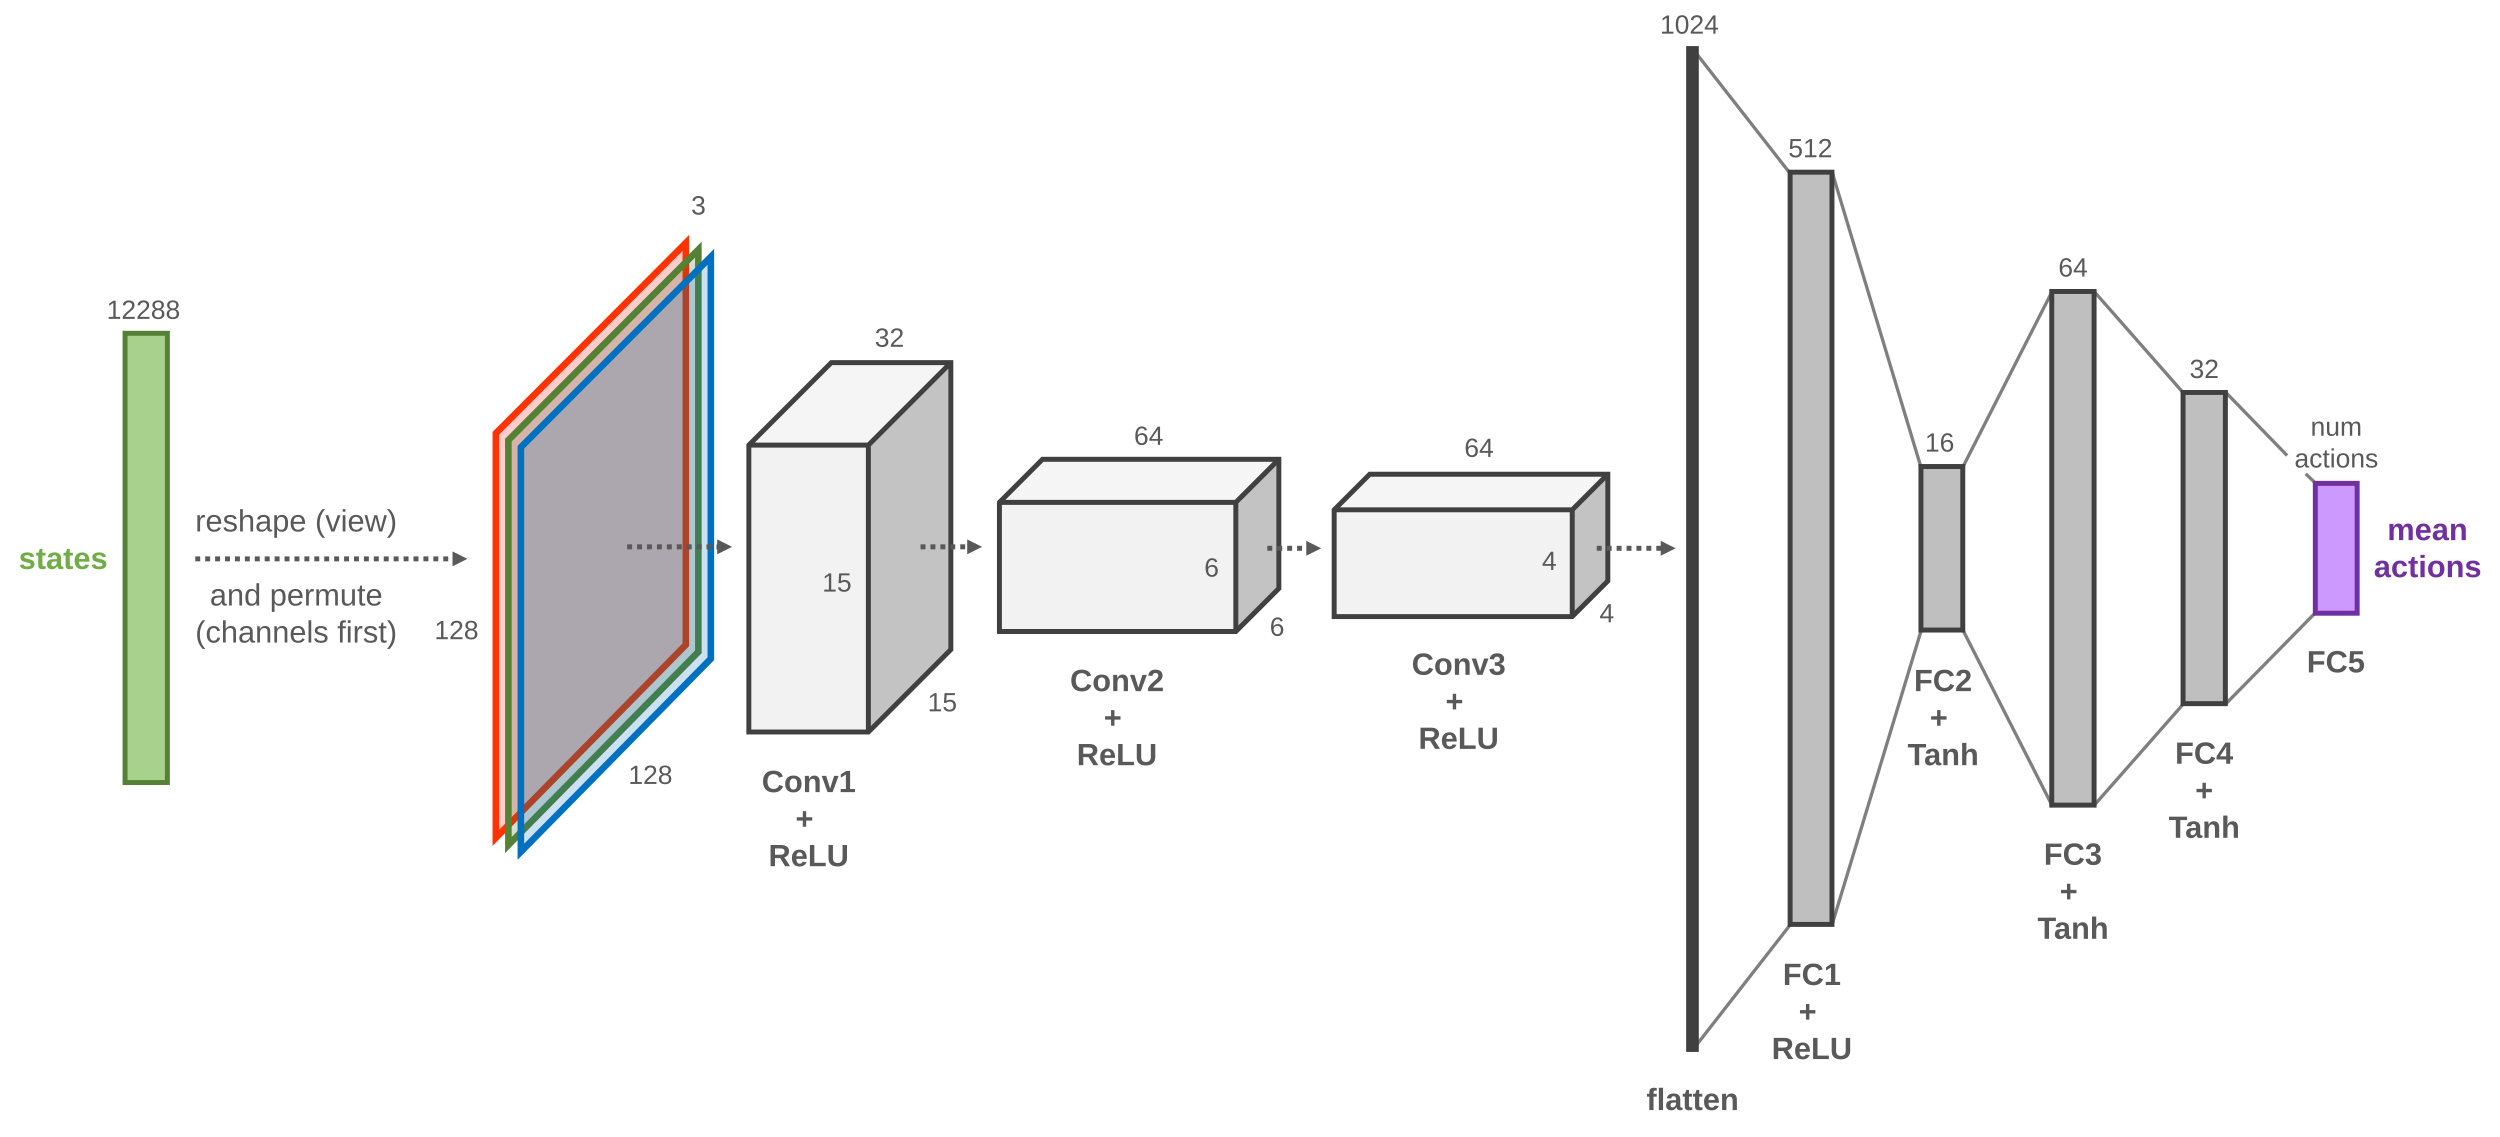
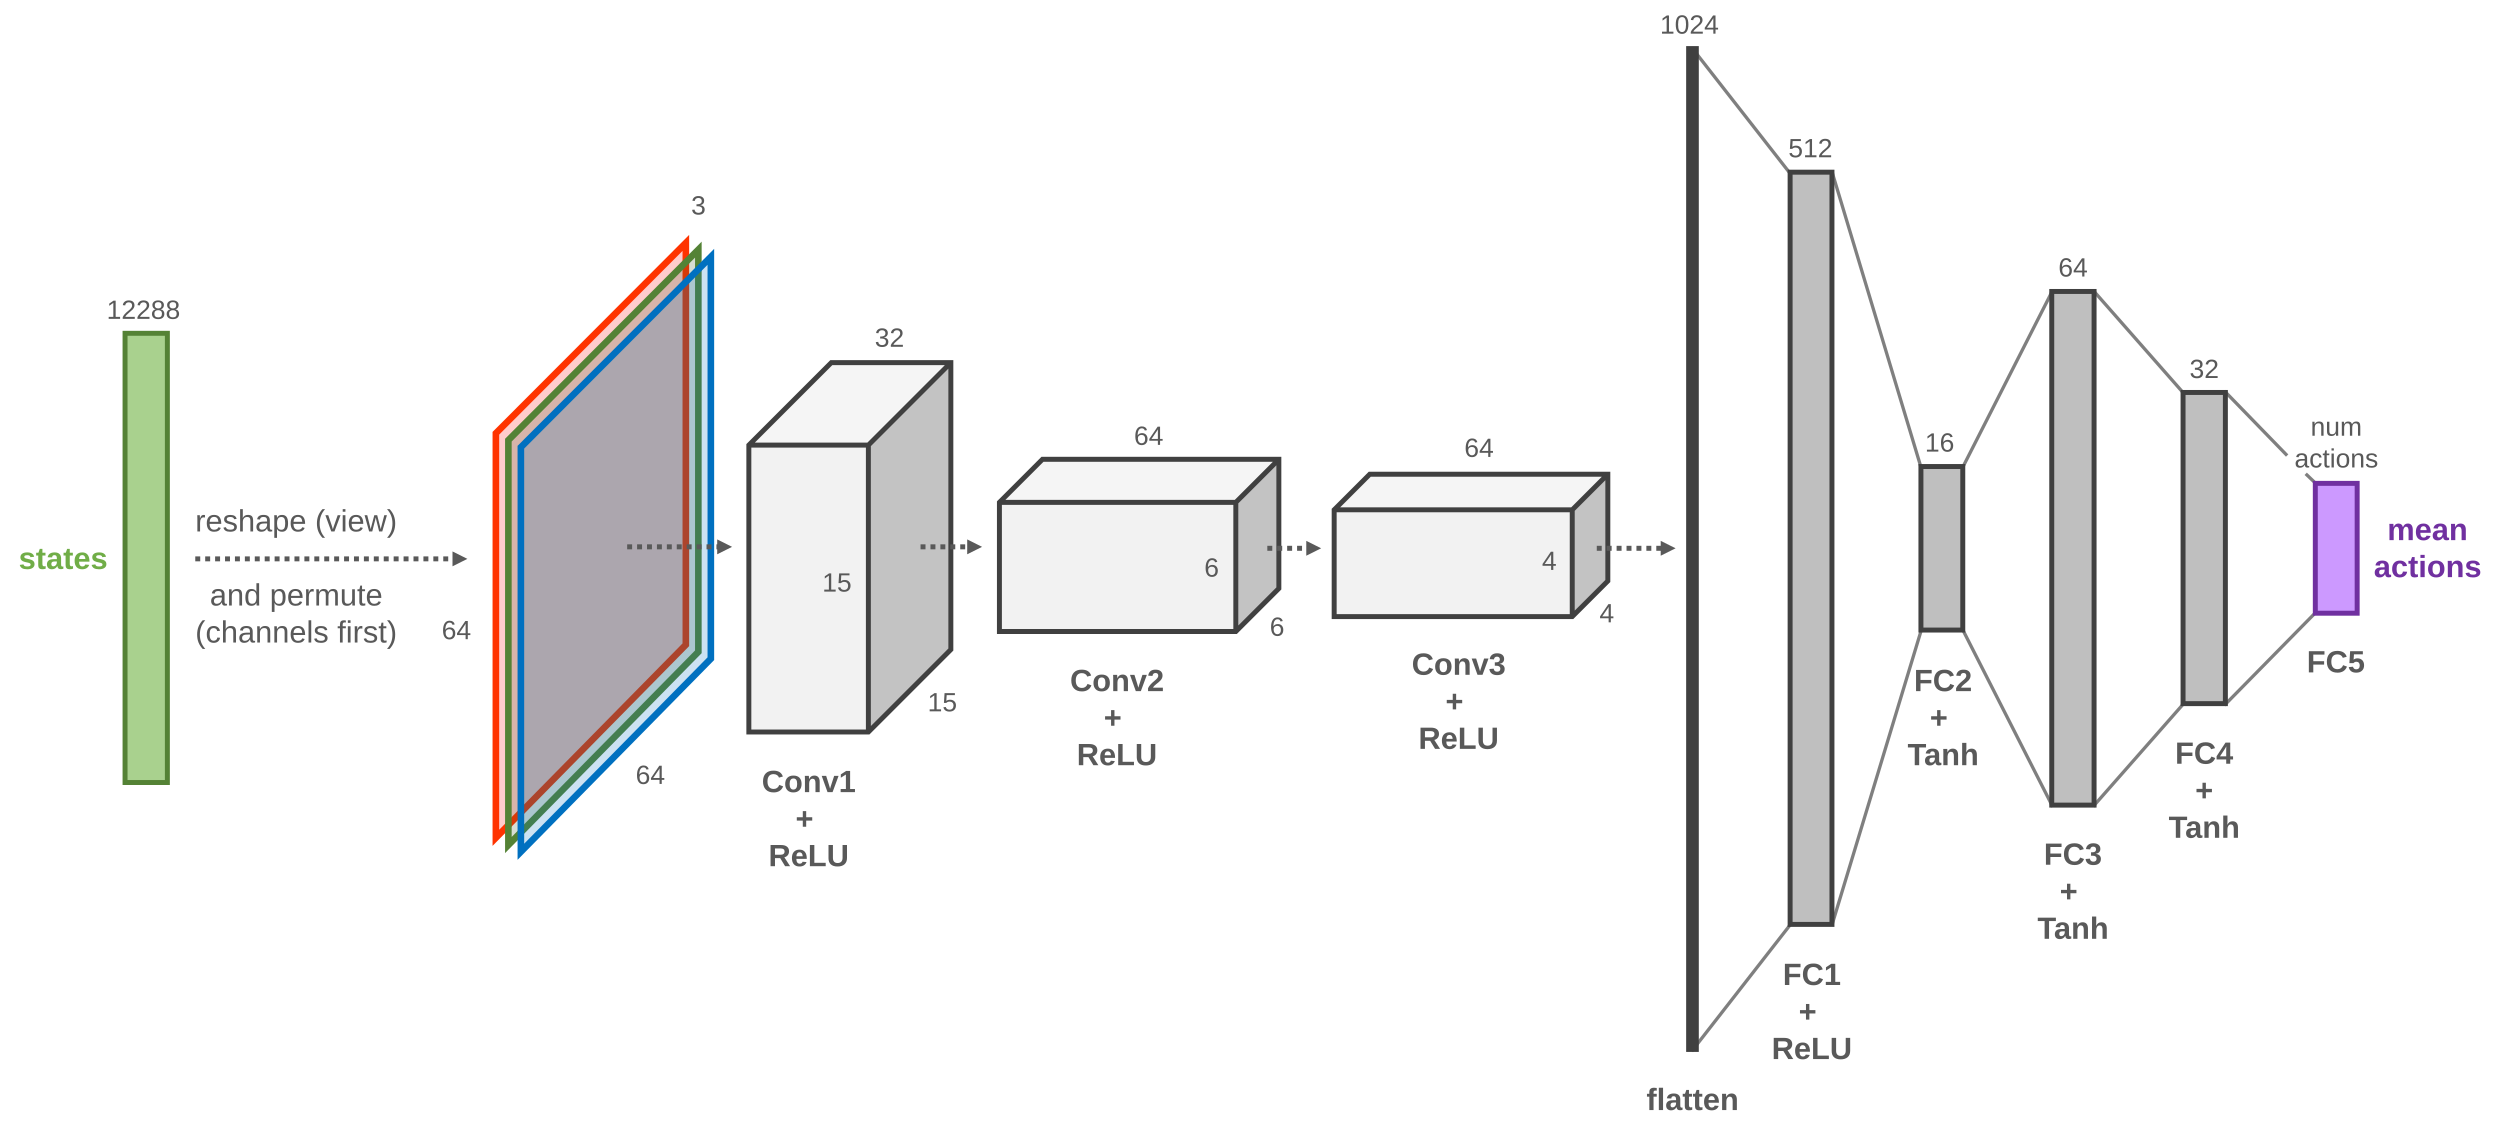
<svg xmlns="http://www.w3.org/2000/svg" width="5198" height="2362" xml:space="preserve" overflow="hidden">
-   <defs>
-     <clipPath id="clip0">
-       <rect x="677" y="476" width="5198" height="2362" />
-     </clipPath>
-   </defs>
-   <g clip-path="url(#clip0)" transform="translate(-677 -476)">
+   <g transform="translate(-677 -476)">
    <path d="M5304.5 1291.5 5430.05 1420.71" stroke="#7F7F7F" stroke-width="6.875" stroke-linecap="square" stroke-miterlimit="8" stroke-dasharray="20.625 6.875" fill="none" fill-rule="evenodd" />
    <path d="M0 0 185.262 188.329" stroke="#7F7F7F" stroke-width="6.875" stroke-linecap="square" stroke-miterlimit="8" stroke-dasharray="20.625 6.875" fill="none" fill-rule="evenodd" transform="matrix(-1 0 0 1 5489.76 1751.5)" />
    <path d="M0 0 185.263 210.592" stroke="#7F7F7F" stroke-width="6.875" stroke-linecap="square" stroke-miterlimit="8" stroke-dasharray="20.625 6.875" fill="none" fill-rule="evenodd" transform="matrix(-1 0 0 1 5216.76 1939.5)" />
    <path d="M5031.5 1082.5 5216.76 1293.09" stroke="#7F7F7F" stroke-width="6.875" stroke-linecap="square" stroke-miterlimit="8" stroke-dasharray="20.625 6.875" fill="none" fill-rule="evenodd" />
    <text fill="#595959" font-family="Arial,Arial_MSFontService,sans-serif" font-weight="700" font-size="64" transform="matrix(1 0 0 1 4926.61 2274)">FC3</text>
    <text fill="#595959" font-family="Arial,Arial_MSFontService,sans-serif" font-weight="700" font-size="64" transform="matrix(1 0 0 1 4959.54 2351)">+ </text>
    <text fill="#595959" font-family="Arial,Arial_MSFontService,sans-serif" font-weight="700" font-size="64" transform="matrix(1 0 0 1 4913.22 2428)">Tanh</text>
    <text fill="#595959" font-family="Arial,Arial_MSFontService,sans-serif" font-weight="700" font-size="64" transform="matrix(1 0 0 1 5199.42 2064)">FC4</text>
    <text fill="#595959" font-family="Arial,Arial_MSFontService,sans-serif" font-weight="700" font-size="64" transform="matrix(1 0 0 1 5241.25 2141)">+</text>
    <text fill="#595959" font-family="Arial,Arial_MSFontService,sans-serif" font-weight="700" font-size="64" transform="matrix(1 0 0 1 5186.04 2218)">Tanh</text>
    <text fill="#595959" font-family="Arial,Arial_MSFontService,sans-serif" font-weight="400" font-size="55" transform="matrix(1 0 0 1 4956.67 1051)">64</text>
    <text fill="#595959" font-family="Arial,Arial_MSFontService,sans-serif" font-weight="400" font-size="55" transform="matrix(1 0 0 1 5229.49 1262)">32</text>
    <rect x="3451" y="1536" width="495" height="222" fill="#F2F2F2" />
    <path d="M3946 1536 4020 1462 4020 1684 3946 1758Z" fill="#C3C3C3" fill-rule="evenodd" />
    <path d="M3451 1536 3525 1462 4020 1462 3946 1536Z" fill="#F5F5F5" fill-rule="evenodd" />
    <path d="M3451 1536 3525 1462 4020 1462 4020 1684 3946 1758 3451 1758ZM3451 1536 3946 1536 4020 1462M3946 1536 3946 1758" stroke="#404040" stroke-width="10.312" stroke-miterlimit="8" fill="none" fill-rule="evenodd" />
    <text fill="#595959" font-family="Arial,Arial_MSFontService,sans-serif" font-weight="400" font-size="55" transform="matrix(1 0 0 1 4679.29 1415)">16</text>
    <text fill="#595959" font-family="Arial,Arial_MSFontService,sans-serif" font-weight="400" font-size="55" transform="matrix(1 0 0 1 4395.29 803)">512</text>
    <text fill="#595959" font-family="Arial,Arial_MSFontService,sans-serif" font-weight="400" font-size="55" transform="matrix(1 0 0 1 4128.47 546)">1024</text>
    <rect x="2755" y="1520.5" width="491.5" height="268.5" fill="#F2F2F2" />
    <path d="M3246.5 1520.5 3336 1431 3336 1699.5 3246.5 1789Z" fill="#C3C3C3" fill-rule="evenodd" />
    <path d="M2755 1520.5 2844.5 1431 3336 1431 3246.5 1520.5Z" fill="#F5F5F5" fill-rule="evenodd" />
    <path d="M2755 1520.5 2844.5 1431 3336 1431 3336 1699.5 3246.5 1789 2755 1789ZM2755 1520.5 3246.5 1520.5 3336 1431M3246.5 1520.5 3246.5 1789" stroke="#404040" stroke-width="10.312" stroke-miterlimit="8" fill="none" fill-rule="evenodd" />
    <rect x="2234" y="1401.47" width="248.531" height="596.531" fill="#F2F2F2" />
    <path d="M2482.53 1401.47 2654 1230 2654 1826.53 2482.53 1998Z" fill="#C3C3C3" fill-rule="evenodd" />
    <path d="M2234 1401.47 2405.47 1230 2654 1230 2482.53 1401.47Z" fill="#F5F5F5" fill-rule="evenodd" />
    <path d="M2234 1401.47 2405.47 1230 2654 1230 2654 1826.53 2482.53 1998 2234 1998ZM2234 1401.47 2482.53 1401.47 2654 1230M2482.53 1401.47 2482.53 1998" stroke="#404040" stroke-width="10.312" stroke-miterlimit="8" fill="none" fill-rule="evenodd" />
    <path d="M0 395 395.84 0 1237 0 835.593 395 0 395Z" stroke="#FF3300" stroke-width="13.75" stroke-miterlimit="8" fill="#FF0000" fill-rule="evenodd" fill-opacity="0.2" transform="matrix(6.12323e-17 1 1 -6.12323e-17 1708 981)" />
    <path d="M0 395 396.16 0 1238 0 836.269 395 0 395Z" stroke="#548235" stroke-width="13.75" stroke-miterlimit="8" fill="#385723" fill-rule="evenodd" fill-opacity="0.2" transform="matrix(6.12323e-17 1 1 -6.12323e-17 1734 995)" />
    <path d="M0 395 395.84 0 1237 0 835.594 395 0 395Z" stroke="#0070C0" stroke-width="13.75" stroke-miterlimit="8" fill="#0070C0" fill-rule="evenodd" fill-opacity="0.2" transform="matrix(6.12323e-17 1 1 -6.12323e-17 1760 1010)" />
    <path d="M0 0 185.001 363.904" stroke="#7F7F7F" stroke-width="6.875" stroke-linecap="square" stroke-miterlimit="8" stroke-dasharray="20.625 6.875" fill="none" fill-rule="evenodd" transform="matrix(-1 0 0 1 4943.5 1082.5)" />
    <path d="M4670.7 1446.27 4486.5 834.5" stroke="#7F7F7F" stroke-width="6.875" stroke-linecap="square" stroke-miterlimit="8" stroke-dasharray="20.625 6.875" fill="none" fill-rule="evenodd" />
    <path d="M4943.5 2150.41 4758.5 1786.5" stroke="#7F7F7F" stroke-width="6.875" stroke-linecap="square" stroke-miterlimit="8" stroke-dasharray="20.625 6.875" fill="none" fill-rule="evenodd" />
    <path d="M0 0 184.202 608.225" stroke="#7F7F7F" stroke-width="6.875" stroke-linecap="square" stroke-miterlimit="8" stroke-dasharray="20.625 6.875" fill="none" fill-rule="evenodd" transform="matrix(1 0 0 -1 4486.5 2397.73)" />
    <path d="M0 0 203.001 260.413" stroke="#7F7F7F" stroke-width="6.875" stroke-linecap="square" stroke-miterlimit="8" stroke-dasharray="20.625 6.875" fill="none" fill-rule="evenodd" transform="matrix(1 0 0 -1 4196.5 2658.91)" />
    <path d="M4196.5 577.5 4399.5 837.221" stroke="#7F7F7F" stroke-width="6.875" stroke-linecap="square" stroke-miterlimit="8" stroke-dasharray="20.625 6.875" fill="none" fill-rule="evenodd" />
    <path d="M3997 1610.84 4007.31 1610.84 4007.31 1621.16 3997 1621.16ZM4017.63 1610.84 4027.94 1610.84 4027.94 1621.16 4017.63 1621.16ZM4038.25 1610.84 4048.56 1610.84 4048.56 1621.16 4038.25 1621.16ZM4058.88 1610.84 4069.19 1610.84 4069.19 1621.16 4058.88 1621.16ZM4079.5 1610.84 4089.81 1610.84 4089.81 1621.16 4079.5 1621.16ZM4100.13 1610.84 4110.44 1610.84 4110.44 1621.16 4100.12 1621.16ZM4120.75 1610.84 4131.06 1610.84 4131.06 1621.16 4120.75 1621.16ZM4129.95 1600.53 4160.89 1616 4129.95 1631.47Z" fill="#595959" />
    <path d="M3312 1610.84 3322.31 1610.84 3322.31 1621.16 3312 1621.16ZM3332.62 1610.84 3342.94 1610.84 3342.94 1621.16 3332.62 1621.16ZM3353.25 1610.84 3363.56 1610.84 3363.56 1621.16 3353.25 1621.16ZM3373.88 1610.84 3384.19 1610.84 3384.19 1621.16 3373.88 1621.16ZM3394.5 1610.84 3398.16 1610.84 3398.16 1621.16 3394.5 1621.16ZM3393 1600.53 3423.94 1616 3393 1631.47Z" fill="#595959" />
    <path d="M2591 1607.84 2601.31 1607.84 2601.31 1618.16 2591 1618.16ZM2611.62 1607.84 2621.94 1607.84 2621.94 1618.16 2611.62 1618.16ZM2632.25 1607.84 2642.56 1607.84 2642.56 1618.16 2632.25 1618.16ZM2652.87 1607.84 2663.19 1607.84 2663.19 1618.16 2652.87 1618.16ZM2673.5 1607.84 2683.81 1607.84 2683.81 1618.16 2673.5 1618.16ZM2688 1597.53 2718.93 1613 2688 1628.47Z" fill="#595959" />
    <path d="M1981 1607.84 1991.31 1607.84 1991.31 1618.16 1981 1618.16ZM2001.62 1607.84 2011.94 1607.84 2011.94 1618.16 2001.62 1618.16ZM2022.25 1607.84 2032.56 1607.84 2032.56 1618.16 2022.25 1618.16ZM2042.88 1607.84 2053.19 1607.84 2053.19 1618.16 2042.88 1618.16ZM2063.5 1607.84 2073.81 1607.84 2073.81 1618.16 2063.5 1618.16ZM2084.12 1607.84 2094.44 1607.84 2094.44 1618.16 2084.12 1618.16ZM2104.75 1607.84 2115.06 1607.84 2115.06 1618.16 2104.75 1618.16ZM2125.38 1607.84 2135.69 1607.84 2135.69 1618.16 2125.38 1618.16ZM2146 1607.84 2156.31 1607.84 2156.31 1618.16 2146 1618.16ZM2166.62 1607.84 2173.35 1607.84 2173.35 1618.16 2166.62 1618.16ZM2168.19 1597.53 2199.13 1613 2168.19 1628.47Z" fill="#595959" />
    <text fill="#595959" font-family="Arial,Arial_MSFontService,sans-serif" font-weight="700" font-size="64" transform="matrix(1 0 0 1 4656.57 1913)">FC2</text>
    <text fill="#595959" font-family="Arial,Arial_MSFontService,sans-serif" font-weight="700" font-size="64" transform="matrix(1 0 0 1 4689.5 1990)">+ </text>
    <text fill="#595959" font-family="Arial,Arial_MSFontService,sans-serif" font-weight="700" font-size="64" transform="matrix(1 0 0 1 4643.19 2067)">Tanh</text>
    <text fill="#595959" font-family="Arial,Arial_MSFontService,sans-serif" font-weight="700" font-size="64" transform="matrix(1 0 0 1 4383.88 2524)">FC1</text>
    <text fill="#595959" font-family="Arial,Arial_MSFontService,sans-serif" font-weight="700" font-size="64" transform="matrix(1 0 0 1 4416.81 2601)">+ </text>
    <text fill="#595959" font-family="Arial,Arial_MSFontService,sans-serif" font-weight="700" font-size="64" transform="matrix(1 0 0 1 4360.66 2678)">ReLU</text>
    <text fill="#595959" font-family="Arial,Arial_MSFontService,sans-serif" font-weight="700" font-size="64" transform="matrix(1 0 0 1 4100.26 2784)">flatten</text>
    <text fill="#595959" font-family="Arial,Arial_MSFontService,sans-serif" font-weight="400" font-size="55" transform="matrix(1 0 0 1 3721.62 1426)">64</text>
    <text fill="#595959" font-family="Arial,Arial_MSFontService,sans-serif" font-weight="400" font-size="55" transform="matrix(1 0 0 1 3034.76 1401)">64</text>
    <text fill="#595959" font-family="Arial,Arial_MSFontService,sans-serif" font-weight="400" font-size="55" transform="matrix(1 0 0 1 2495.85 1197)">32</text>
    <text fill="#595959" font-family="Arial,Arial_MSFontService,sans-serif" font-weight="400" font-size="55" transform="matrix(1 0 0 1 2113.97 922)">3</text>
    <text fill="#595959" font-family="Arial,Arial_MSFontService,sans-serif" font-weight="400" font-size="55" transform="matrix(1 0 0 1 4002.58 1770)">4</text>
-     <text fill="#595959" font-family="Arial,Arial_MSFontService,sans-serif" font-weight="400" font-size="55" transform="matrix(1 0 0 1 1983.47 2106)">128</text>
+     <text fill="#595959" font-family="Arial,Arial_MSFontService,sans-serif" font-weight="400" font-size="55" transform="matrix(1 0 0 1 1998.65 2106)">64</text>
    <text fill="#595959" font-family="Arial,Arial_MSFontService,sans-serif" font-weight="400" font-size="55" transform="matrix(1 0 0 1 3317.02 1798)">6</text>
    <text fill="#595959" font-family="Arial,Arial_MSFontService,sans-serif" font-weight="400" font-size="55" transform="matrix(1 0 0 1 2605.75 1955)">15</text>
    <text fill="#595959" font-family="Arial,Arial_MSFontService,sans-serif" font-weight="400" font-size="55" transform="matrix(1 0 0 1 3180.9 1675)">6</text>
    <text fill="#595959" font-family="Arial,Arial_MSFontService,sans-serif" font-weight="400" font-size="55" transform="matrix(1 0 0 1 3882.97 1661)">4</text>
    <text fill="#595959" font-family="Arial,Arial_MSFontService,sans-serif" font-weight="400" font-size="55" transform="matrix(1 0 0 1 2386.59 1706)">15</text>
-     <text fill="#595959" font-family="Arial,Arial_MSFontService,sans-serif" font-weight="400" font-size="55" transform="matrix(1 0 0 1 1580.22 1805)">128</text>
+     <text fill="#595959" font-family="Arial,Arial_MSFontService,sans-serif" font-weight="400" font-size="55" transform="matrix(1 0 0 1 1595.4 1805)">64</text>
    <text fill="#595959" font-family="Arial,Arial_MSFontService,sans-serif" font-weight="700" font-size="64" transform="matrix(1 0 0 1 3612.23 1879)">Conv3</text>
    <text fill="#595959" font-family="Arial,Arial_MSFontService,sans-serif" font-weight="700" font-size="64" transform="matrix(1 0 0 1 3682.4 1956)">+ </text>
    <text fill="#595959" font-family="Arial,Arial_MSFontService,sans-serif" font-weight="700" font-size="64" transform="matrix(1 0 0 1 3626.25 2033)">ReLU</text>
    <text fill="#595959" font-family="Arial,Arial_MSFontService,sans-serif" font-weight="700" font-size="64" transform="matrix(1 0 0 1 2901.81 1913)">Conv2</text>
    <text fill="#595959" font-family="Arial,Arial_MSFontService,sans-serif" font-weight="700" font-size="64" transform="matrix(1 0 0 1 2971.98 1990)">+ </text>
    <text fill="#595959" font-family="Arial,Arial_MSFontService,sans-serif" font-weight="700" font-size="64" transform="matrix(1 0 0 1 2915.83 2067)">ReLU</text>
    <text fill="#595959" font-family="Arial,Arial_MSFontService,sans-serif" font-weight="700" font-size="64" transform="matrix(1 0 0 1 2260.84 2123)">Conv1</text>
    <text fill="#595959" font-family="Arial,Arial_MSFontService,sans-serif" font-weight="700" font-size="64" transform="matrix(1 0 0 1 2331.01 2200)">+ </text>
    <text fill="#595959" font-family="Arial,Arial_MSFontService,sans-serif" font-weight="700" font-size="64" transform="matrix(1 0 0 1 2274.86 2277)">ReLU</text>
    <rect x="937" y="1169" width="88" height="934" stroke="#548235" stroke-width="10.312" stroke-miterlimit="8" fill="#A9D18E" />
    <text fill="#70AD47" font-family="Arial,Arial_MSFontService,sans-serif" font-weight="700" font-size="64" transform="matrix(1 0 0 1 715.826 1659)">states</text>
    <path d="M1083 1632.84 1093.31 1632.84 1093.31 1643.16 1083 1643.16ZM1103.63 1632.84 1113.94 1632.84 1113.94 1643.16 1103.63 1643.16ZM1124.25 1632.84 1134.56 1632.84 1134.56 1643.16 1124.25 1643.16ZM1144.88 1632.84 1155.19 1632.84 1155.19 1643.16 1144.88 1643.16ZM1165.5 1632.84 1175.81 1632.84 1175.81 1643.16 1165.5 1643.16ZM1186.13 1632.84 1196.44 1632.84 1196.44 1643.16 1186.13 1643.16ZM1206.75 1632.84 1217.06 1632.84 1217.06 1643.16 1206.75 1643.16ZM1227.38 1632.84 1237.69 1632.84 1237.69 1643.16 1227.38 1643.16ZM1248 1632.84 1258.31 1632.84 1258.31 1643.16 1248 1643.16ZM1268.63 1632.84 1278.94 1632.84 1278.94 1643.16 1268.63 1643.16ZM1289.25 1632.84 1299.56 1632.84 1299.56 1643.16 1289.25 1643.16ZM1309.88 1632.84 1320.19 1632.84 1320.19 1643.16 1309.88 1643.16ZM1330.5 1632.84 1340.81 1632.84 1340.81 1643.16 1330.5 1643.16ZM1351.13 1632.84 1361.44 1632.84 1361.44 1643.16 1351.13 1643.16ZM1371.75 1632.84 1382.06 1632.84 1382.06 1643.16 1371.75 1643.16ZM1392.38 1632.84 1402.69 1632.84 1402.69 1643.16 1392.38 1643.16ZM1413 1632.84 1423.31 1632.84 1423.31 1643.16 1413 1643.16ZM1433.63 1632.84 1443.94 1632.84 1443.94 1643.16 1433.63 1643.16ZM1454.25 1632.84 1464.56 1632.84 1464.56 1643.16 1454.25 1643.16ZM1474.88 1632.84 1485.19 1632.84 1485.19 1643.16 1474.88 1643.16ZM1495.5 1632.84 1505.81 1632.84 1505.81 1643.16 1495.5 1643.16ZM1516.13 1632.84 1526.44 1632.84 1526.44 1643.16 1516.13 1643.16ZM1536.75 1632.84 1547.06 1632.84 1547.06 1643.16 1536.75 1643.16ZM1557.38 1632.84 1567.69 1632.84 1567.69 1643.16 1557.38 1643.16ZM1578 1632.84 1588.31 1632.84 1588.31 1643.16 1578 1643.16ZM1598.63 1632.84 1608.94 1632.84 1608.94 1643.16 1598.63 1643.16ZM1619.25 1632.84 1623 1632.84 1623 1643.16 1619.25 1643.16ZM1617.84 1622.53 1648.78 1638 1617.84 1653.47Z" fill="#595959" />
    <text fill="#595959" font-family="Arial,Arial_MSFontService,sans-serif" font-weight="400" font-size="64" transform="matrix(1 0 0 1 1082.92 1581)">reshape (view)</text>
    <text fill="#595959" font-family="Arial,Arial_MSFontService,sans-serif" font-weight="400" font-size="64" transform="matrix(1 0 0 1 1113.29 1735)">and permute</text>
    <text fill="#595959" font-family="Arial,Arial_MSFontService,sans-serif" font-weight="400" font-size="64" transform="matrix(1 0 0 1 1082.92 1812)">(channels first)</text>
    <text fill="#595959" font-family="Arial,Arial_MSFontService,sans-serif" font-weight="400" font-size="55" transform="matrix(1 0 0 1 898.792 1139)">12288</text>
    <path d="M5473.5 1463.5 5491.48 1480.73" stroke="#7F7F7F" stroke-width="6.875" stroke-linecap="square" stroke-miterlimit="8" stroke-dasharray="20.625 6.875" fill="none" fill-rule="evenodd" />
    <text fill="#7030A0" font-family="Arial,Arial_MSFontService,sans-serif" font-weight="700" font-size="64" transform="matrix(1 0 0 1 5640.7 1599)">mean</text>
    <text fill="#7030A0" font-family="Arial,Arial_MSFontService,sans-serif" font-weight="700" font-size="64" transform="matrix(1 0 0 1 5612.63 1676)">actions</text>
    <text fill="#595959" font-family="Arial,Arial_MSFontService,sans-serif" font-weight="700" font-size="64" transform="matrix(1 0 0 1 5473.28 1874)">FC5</text>
    <text fill="#595959" font-family="Arial,Arial_MSFontService,sans-serif" font-weight="400" font-size="55" transform="matrix(1 0 0 1 5481.14 1382)">num</text>
    <text fill="#595959" font-family="Arial,Arial_MSFontService,sans-serif" font-weight="400" font-size="55" transform="matrix(1 0 0 1 5447.64 1448)">actions</text>
    <rect x="4943" y="1082" width="88" height="1068" stroke="#404040" stroke-width="10.312" stroke-miterlimit="8" fill="#BFBFBF" />
    <rect x="5216" y="1292" width="88" height="647" stroke="#404040" stroke-width="10.312" stroke-miterlimit="8" fill="#BFBFBF" />
    <rect x="4671" y="1446" width="87" height="340" stroke="#404040" stroke-width="10.312" stroke-miterlimit="8" fill="#BFBFBF" />
    <rect x="4399" y="834" width="87" height="1564" stroke="#404040" stroke-width="10.312" stroke-miterlimit="8" fill="#BFBFBF" />
    <rect x="4188" y="577" width="16" height="2081" stroke="#404040" stroke-width="10.312" stroke-miterlimit="8" fill="#404040" />
    <rect x="5491" y="1481" width="87" height="270" stroke="#7030A0" stroke-width="10.312" stroke-miterlimit="8" fill="#CC99FF" />
  </g>
</svg>
